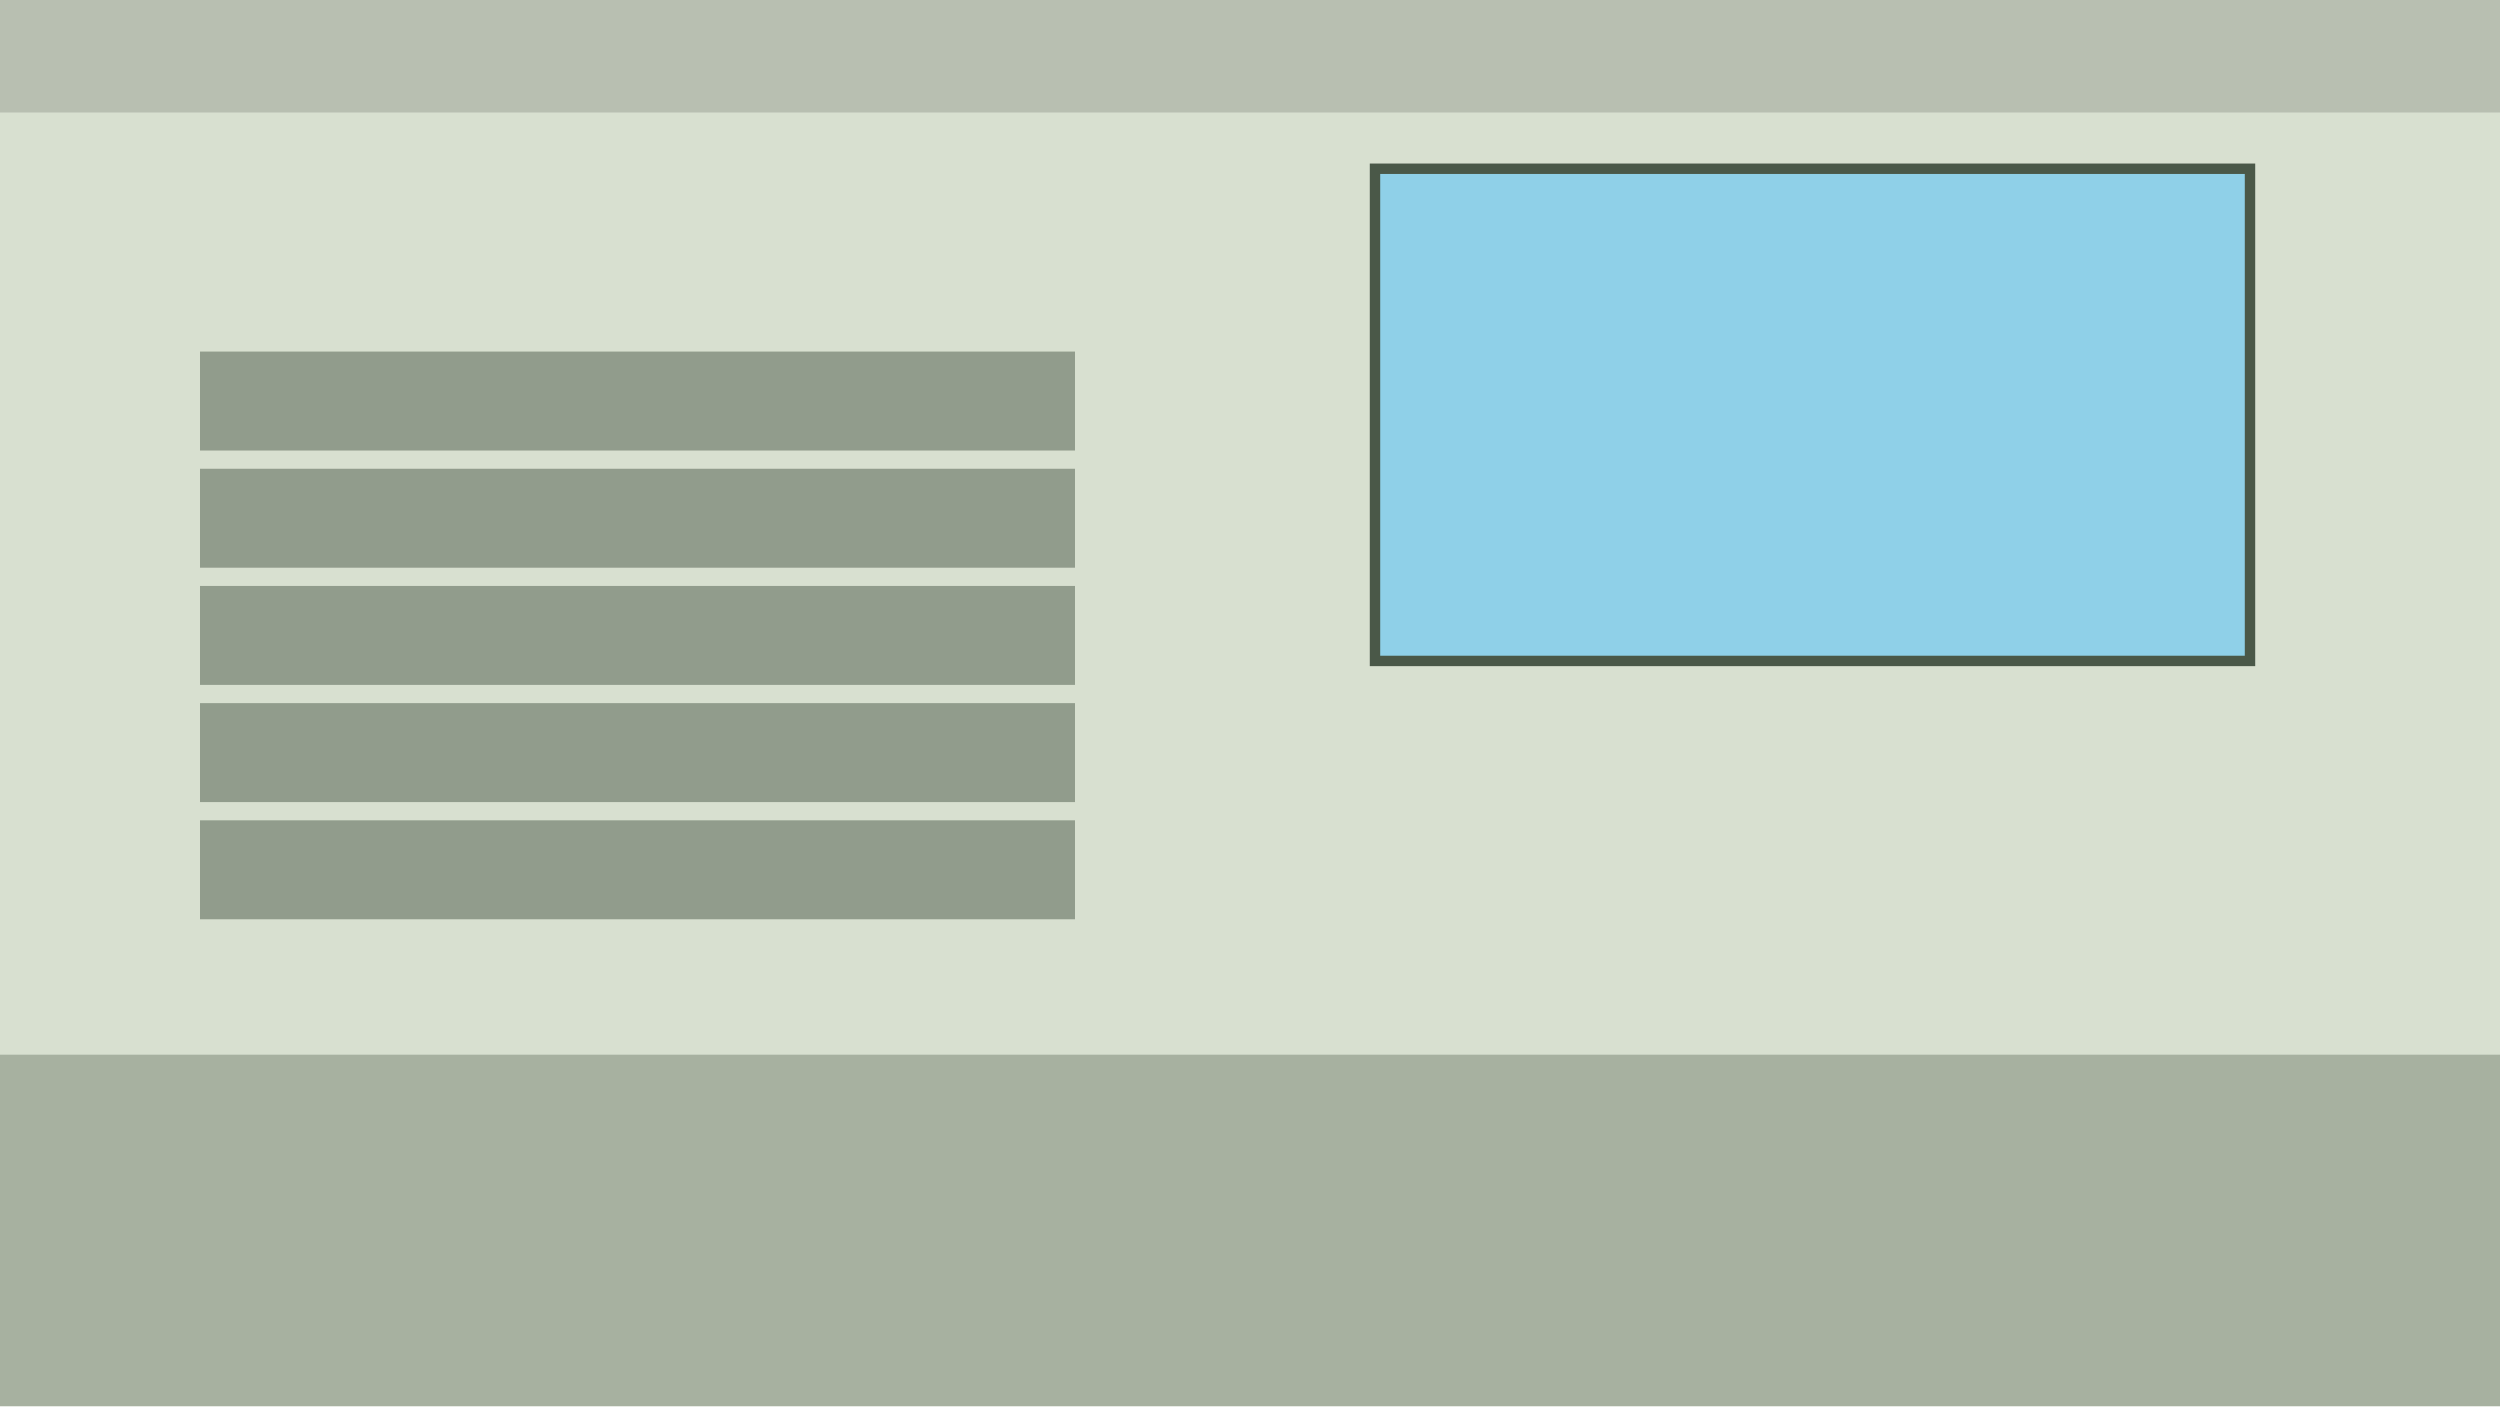
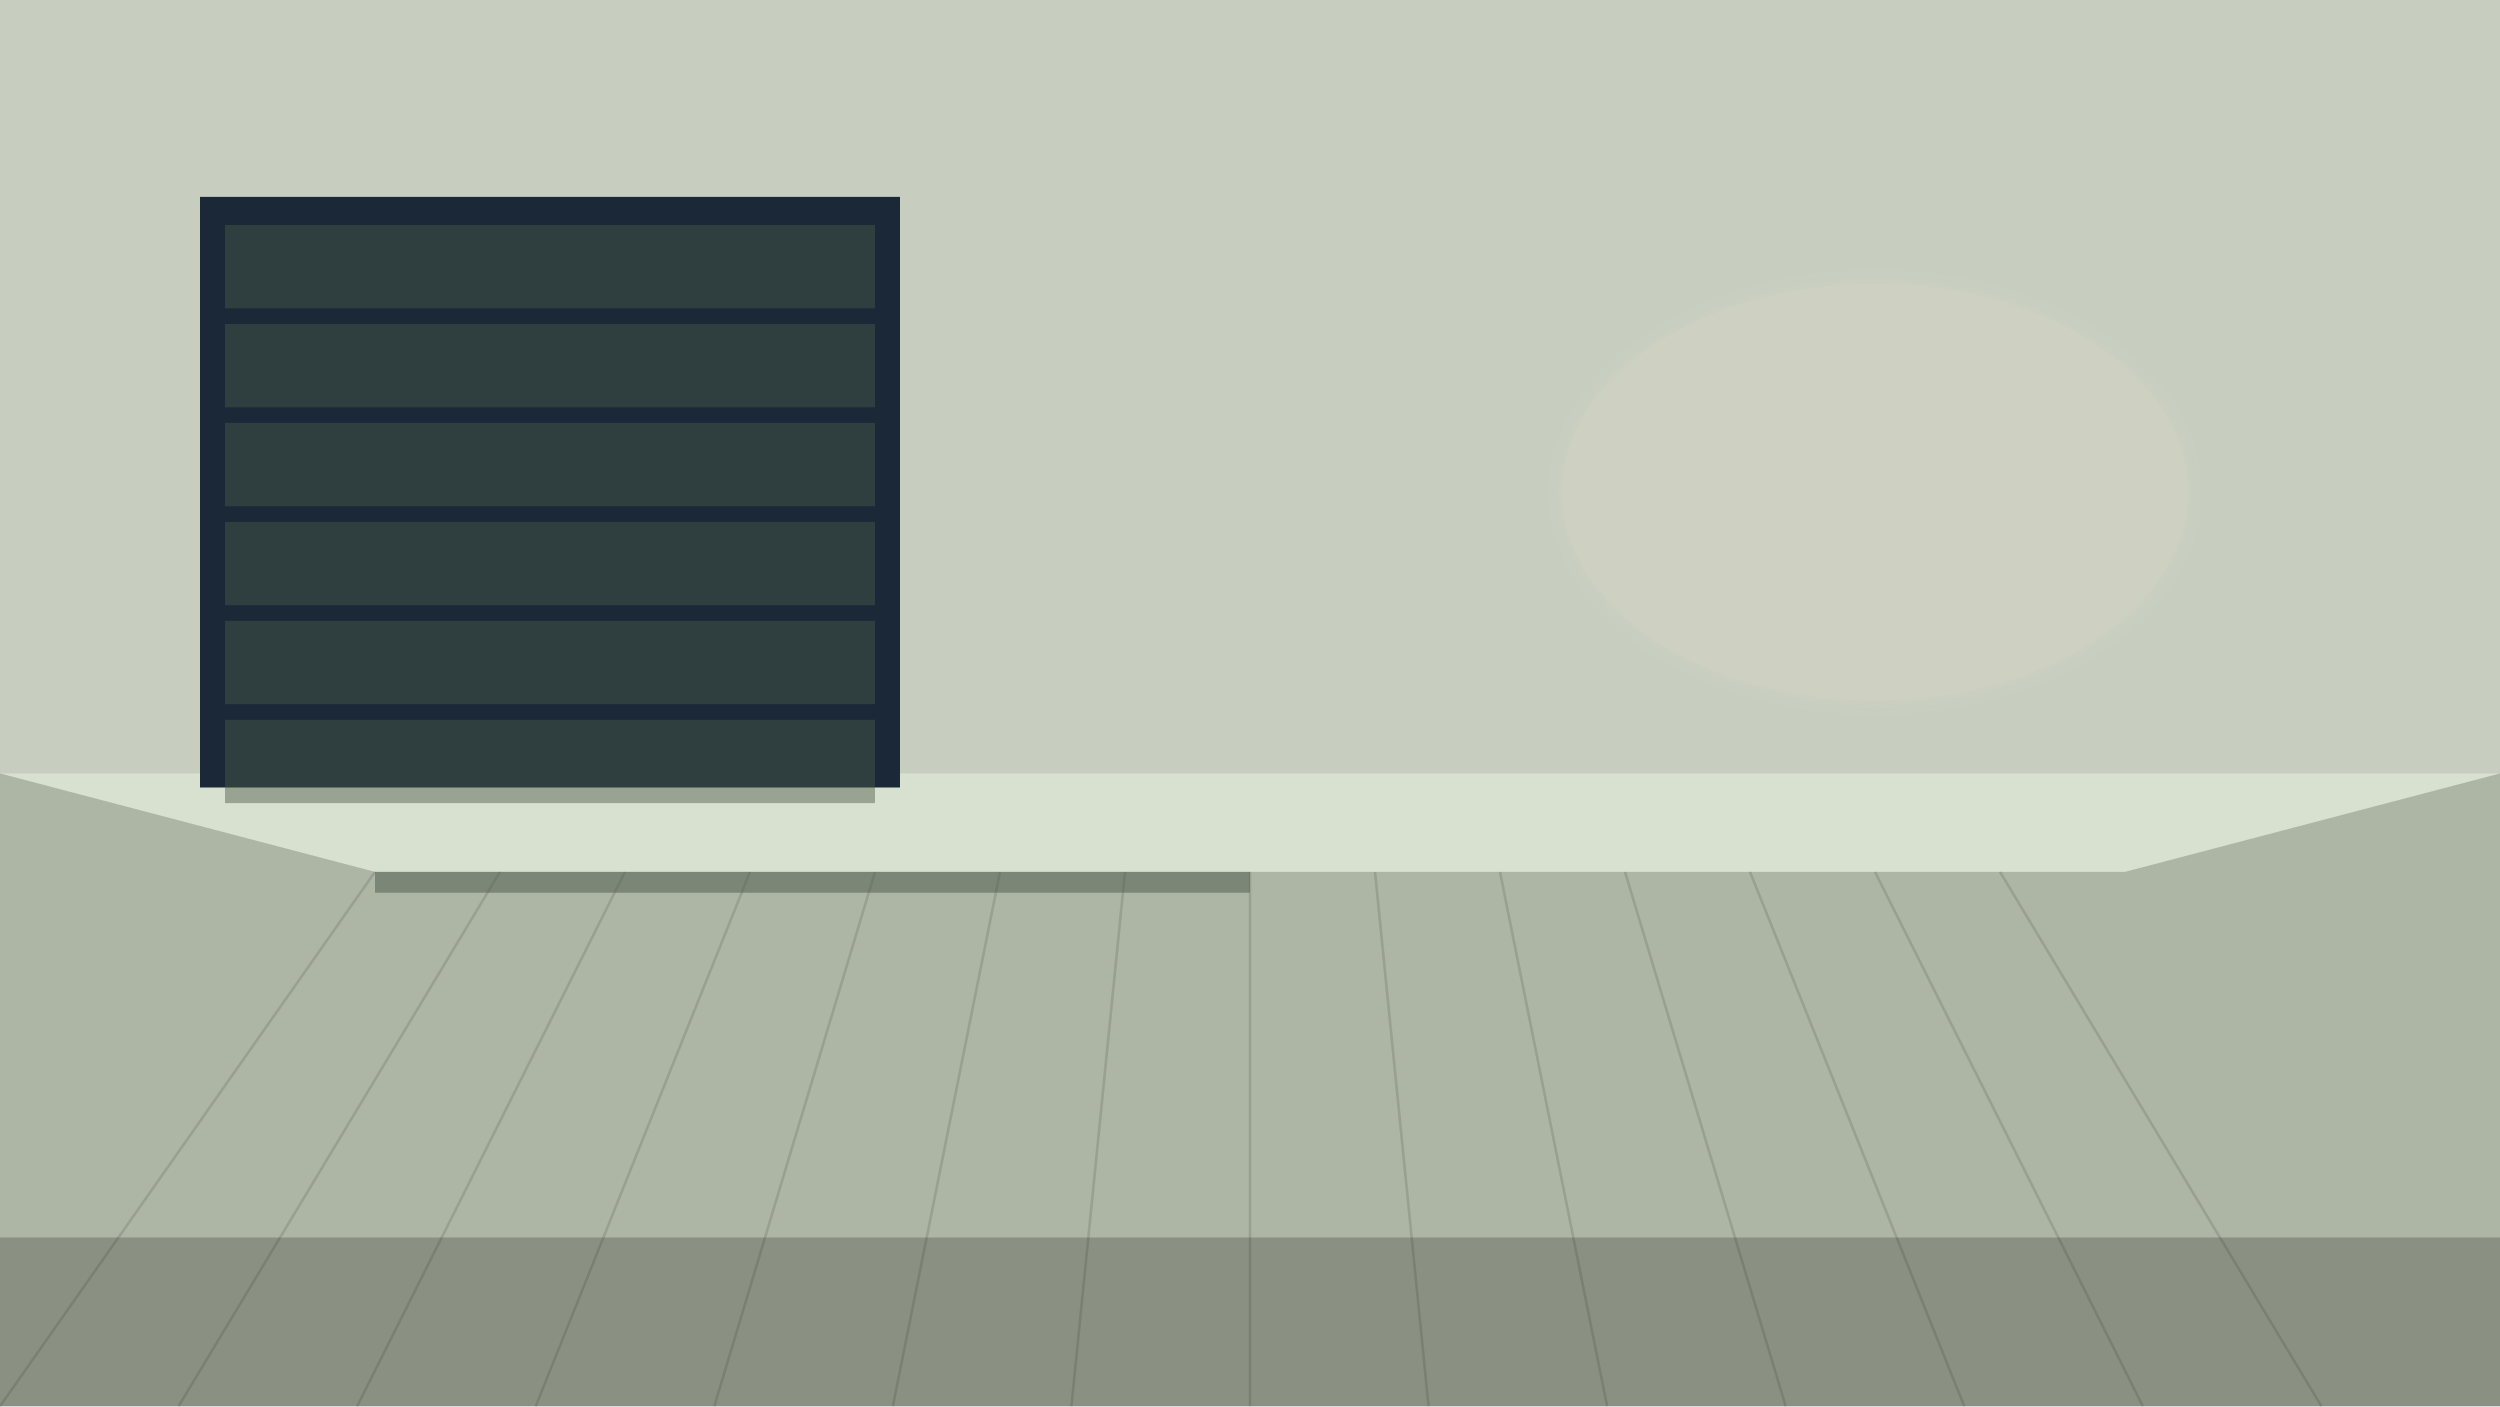
<svg xmlns="http://www.w3.org/2000/svg" viewBox="0 0 960 540" width="960" height="540">
+   <defs>
+     <linearGradient id="skyTop" x1="0" y1="0" x2="0" y2="1">
+       <stop offset="0%" stop-color="#1a1048" />
+       <stop offset="35%" stop-color="#3d2878" />
+       <stop offset="68%" stop-color="#284868" />
+       <stop offset="100%" stop-color="#0c1420" />
+     </linearGradient>
+     <linearGradient id="skyDay" x1="0" y1="0" x2="0" y2="1">
+       <stop offset="0%" stop-color="#7ec8ff" />
+       <stop offset="45%" stop-color="#a8d8f8" />
+       <stop offset="78%" stop-color="#e8c878" />
+       <stop offset="100%" stop-color="#88b868" />
+     </linearGradient>
+     <linearGradient id="skySunset" x1="0" y1="0" x2="0" y2="1">
+       <stop offset="0%" stop-color="#ff6b4a" />
+       <stop offset="28%" stop-color="#d84888" />
+       <stop offset="55%" stop-color="#683878" />
+       <stop offset="100%" stop-color="#120818" />
+     </linearGradient>
+     <linearGradient id="haze" x1="0" y1="0.4" x2="0" y2="1">
+       <stop offset="0%" stop-color="#fff" stop-opacity="0" />
+       <stop offset="100%" stop-color="#c8d8f0" stop-opacity="0.22" />
+     </linearGradient>
+     <filter id="softGlow" x="-40%" y="-40%" width="180%" height="180%">
+       <feGaussianBlur stdDeviation="4" result="b" />
+       <feMerge>
+         <feMergeNode in="b" />
+         <feMergeNode in="SourceGraphic" />
+       </feMerge>
+     </filter>
+     <filter id="neonGlow" x="-60%" y="-60%" width="220%" height="220%">
+       <feGaussianBlur stdDeviation="6" result="b" />
+       <feMerge>
+         <feMergeNode in="b" />
+         <feMergeNode in="b" />
+         <feMergeNode in="SourceGraphic" />
+       </feMerge>
+     </filter>
+     <filter id="paintSoft" x="-2%" y="-2%" width="104%" height="104%">
+       <feGaussianBlur stdDeviation="0.6" />
+     </filter>
+     <radialGradient id="sunDisc" cx="0.5" cy="0.5" r="0.5">
+       <stop offset="0%" stop-color="#fff8e8" />
+       <stop offset="55%" stop-color="#ffd080" />
+       <stop offset="100%" stop-color="#ff904000" />
+     </radialGradient>
+     <radialGradient id="moonGlow" cx="0.5" cy="0.5" r="0.5">
+       <stop offset="0%" stop-color="#fffef8" />
+       <stop offset="40%" stop-color="#e8e0f0" />
+       <stop offset="100%" stop-color="#e8e0f000" />
+     </radialGradient>
+   </defs>
  <rect width="960" height="540" fill="#d8e0d0" />
-   <rect x="0" y="405" width="960" height="135" fill="#4a5848" opacity="0.35" />
-   <rect x="528" y="64.8" width="336" height="189" fill="#87ceeb" opacity="0.9" />
-   <rect x="528" y="64.8" width="336" height="189" fill="none" stroke="#4a5848" stroke-width="4" />
-   <rect x="76.8" y="135" width="336" height="38" fill="#4a5848" opacity="0.5" />
-   <rect x="76.8" y="180" width="336" height="38" fill="#4a5848" opacity="0.5" />
-   <rect x="76.8" y="225" width="336" height="38" fill="#4a5848" opacity="0.5" />
-   <rect x="76.8" y="270" width="336" height="38" fill="#4a5848" opacity="0.5" />
-   <rect x="76.8" y="315" width="336" height="38" fill="#4a5848" opacity="0.5" />
-   <rect x="0" y="0" width="960" height="43.2" fill="#000" opacity="0.15" />
+   <polygon points="0,297 0,540 960,540 960,297 816,334.8 144,334.8" fill="#a8b0a0" opacity="0.9" />
+   <line x1="0" y1="540" x2="144" y2="334.8" stroke="#000" stroke-opacity="0.12" stroke-width="1" />
+   <line x1="68.571" y1="540" x2="192" y2="334.8" stroke="#000" stroke-opacity="0.12" stroke-width="1" />
+   <line x1="137.143" y1="540" x2="240" y2="334.8" stroke="#000" stroke-opacity="0.12" stroke-width="1" />
+   <line x1="205.714" y1="540" x2="288" y2="334.8" stroke="#000" stroke-opacity="0.12" stroke-width="1" />
+   <line x1="274.286" y1="540" x2="336" y2="334.8" stroke="#000" stroke-opacity="0.12" stroke-width="1" />
+   <line x1="342.857" y1="540" x2="384" y2="334.8" stroke="#000" stroke-opacity="0.12" stroke-width="1" />
+   <line x1="411.429" y1="540" x2="432" y2="334.8" stroke="#000" stroke-opacity="0.12" stroke-width="1" />
+   <line x1="480" y1="540" x2="480" y2="334.8" stroke="#000" stroke-opacity="0.12" stroke-width="1" />
+   <line x1="548.571" y1="540" x2="528" y2="334.8" stroke="#000" stroke-opacity="0.12" stroke-width="1" />
+   <line x1="617.143" y1="540" x2="576" y2="334.8" stroke="#000" stroke-opacity="0.12" stroke-width="1" />
+   <line x1="685.714" y1="540" x2="624" y2="334.8" stroke="#000" stroke-opacity="0.12" stroke-width="1" />
+   <line x1="754.286" y1="540" x2="672" y2="334.8" stroke="#000" stroke-opacity="0.12" stroke-width="1" />
+   <line x1="822.857" y1="540" x2="720" y2="334.8" stroke="#000" stroke-opacity="0.12" stroke-width="1" />
+   <line x1="891.429" y1="540" x2="768" y2="334.8" stroke="#000" stroke-opacity="0.12" stroke-width="1" />
+   <rect x="0" y="0" width="960" height="297" fill="#000" opacity="0.08" />
+   <rect x="76.8" y="75.6" width="268.8" height="226.8" fill="#1a2838" />
+   <rect x="86.4" y="86.4" width="249.6" height="32" fill="#4a5848" opacity="0.45" />
+   <rect x="86.4" y="124.4" width="249.6" height="32" fill="#4a5848" opacity="0.45" />
+   <rect x="86.4" y="162.4" width="249.6" height="32" fill="#4a5848" opacity="0.45" />
+   <rect x="86.4" y="200.4" width="249.6" height="32" fill="#4a5848" opacity="0.45" />
+   <rect x="86.4" y="238.4" width="249.6" height="32" fill="#4a5848" opacity="0.45" />
+   <rect x="86.4" y="276.4" width="249.6" height="32" fill="#4a5848" opacity="0.45" />
+   <ellipse cx="720" cy="189" rx="120" ry="80" fill="#ffe8c8" opacity="0.12" filter="url(#softGlow)" />
+   <rect x="144" y="334.8" width="336" height="8" fill="#4a5848" opacity="0.5" />
+   <rect x="0" y="475.2" width="960" height="64.8" fill="#000" opacity="0.2" />
</svg>
